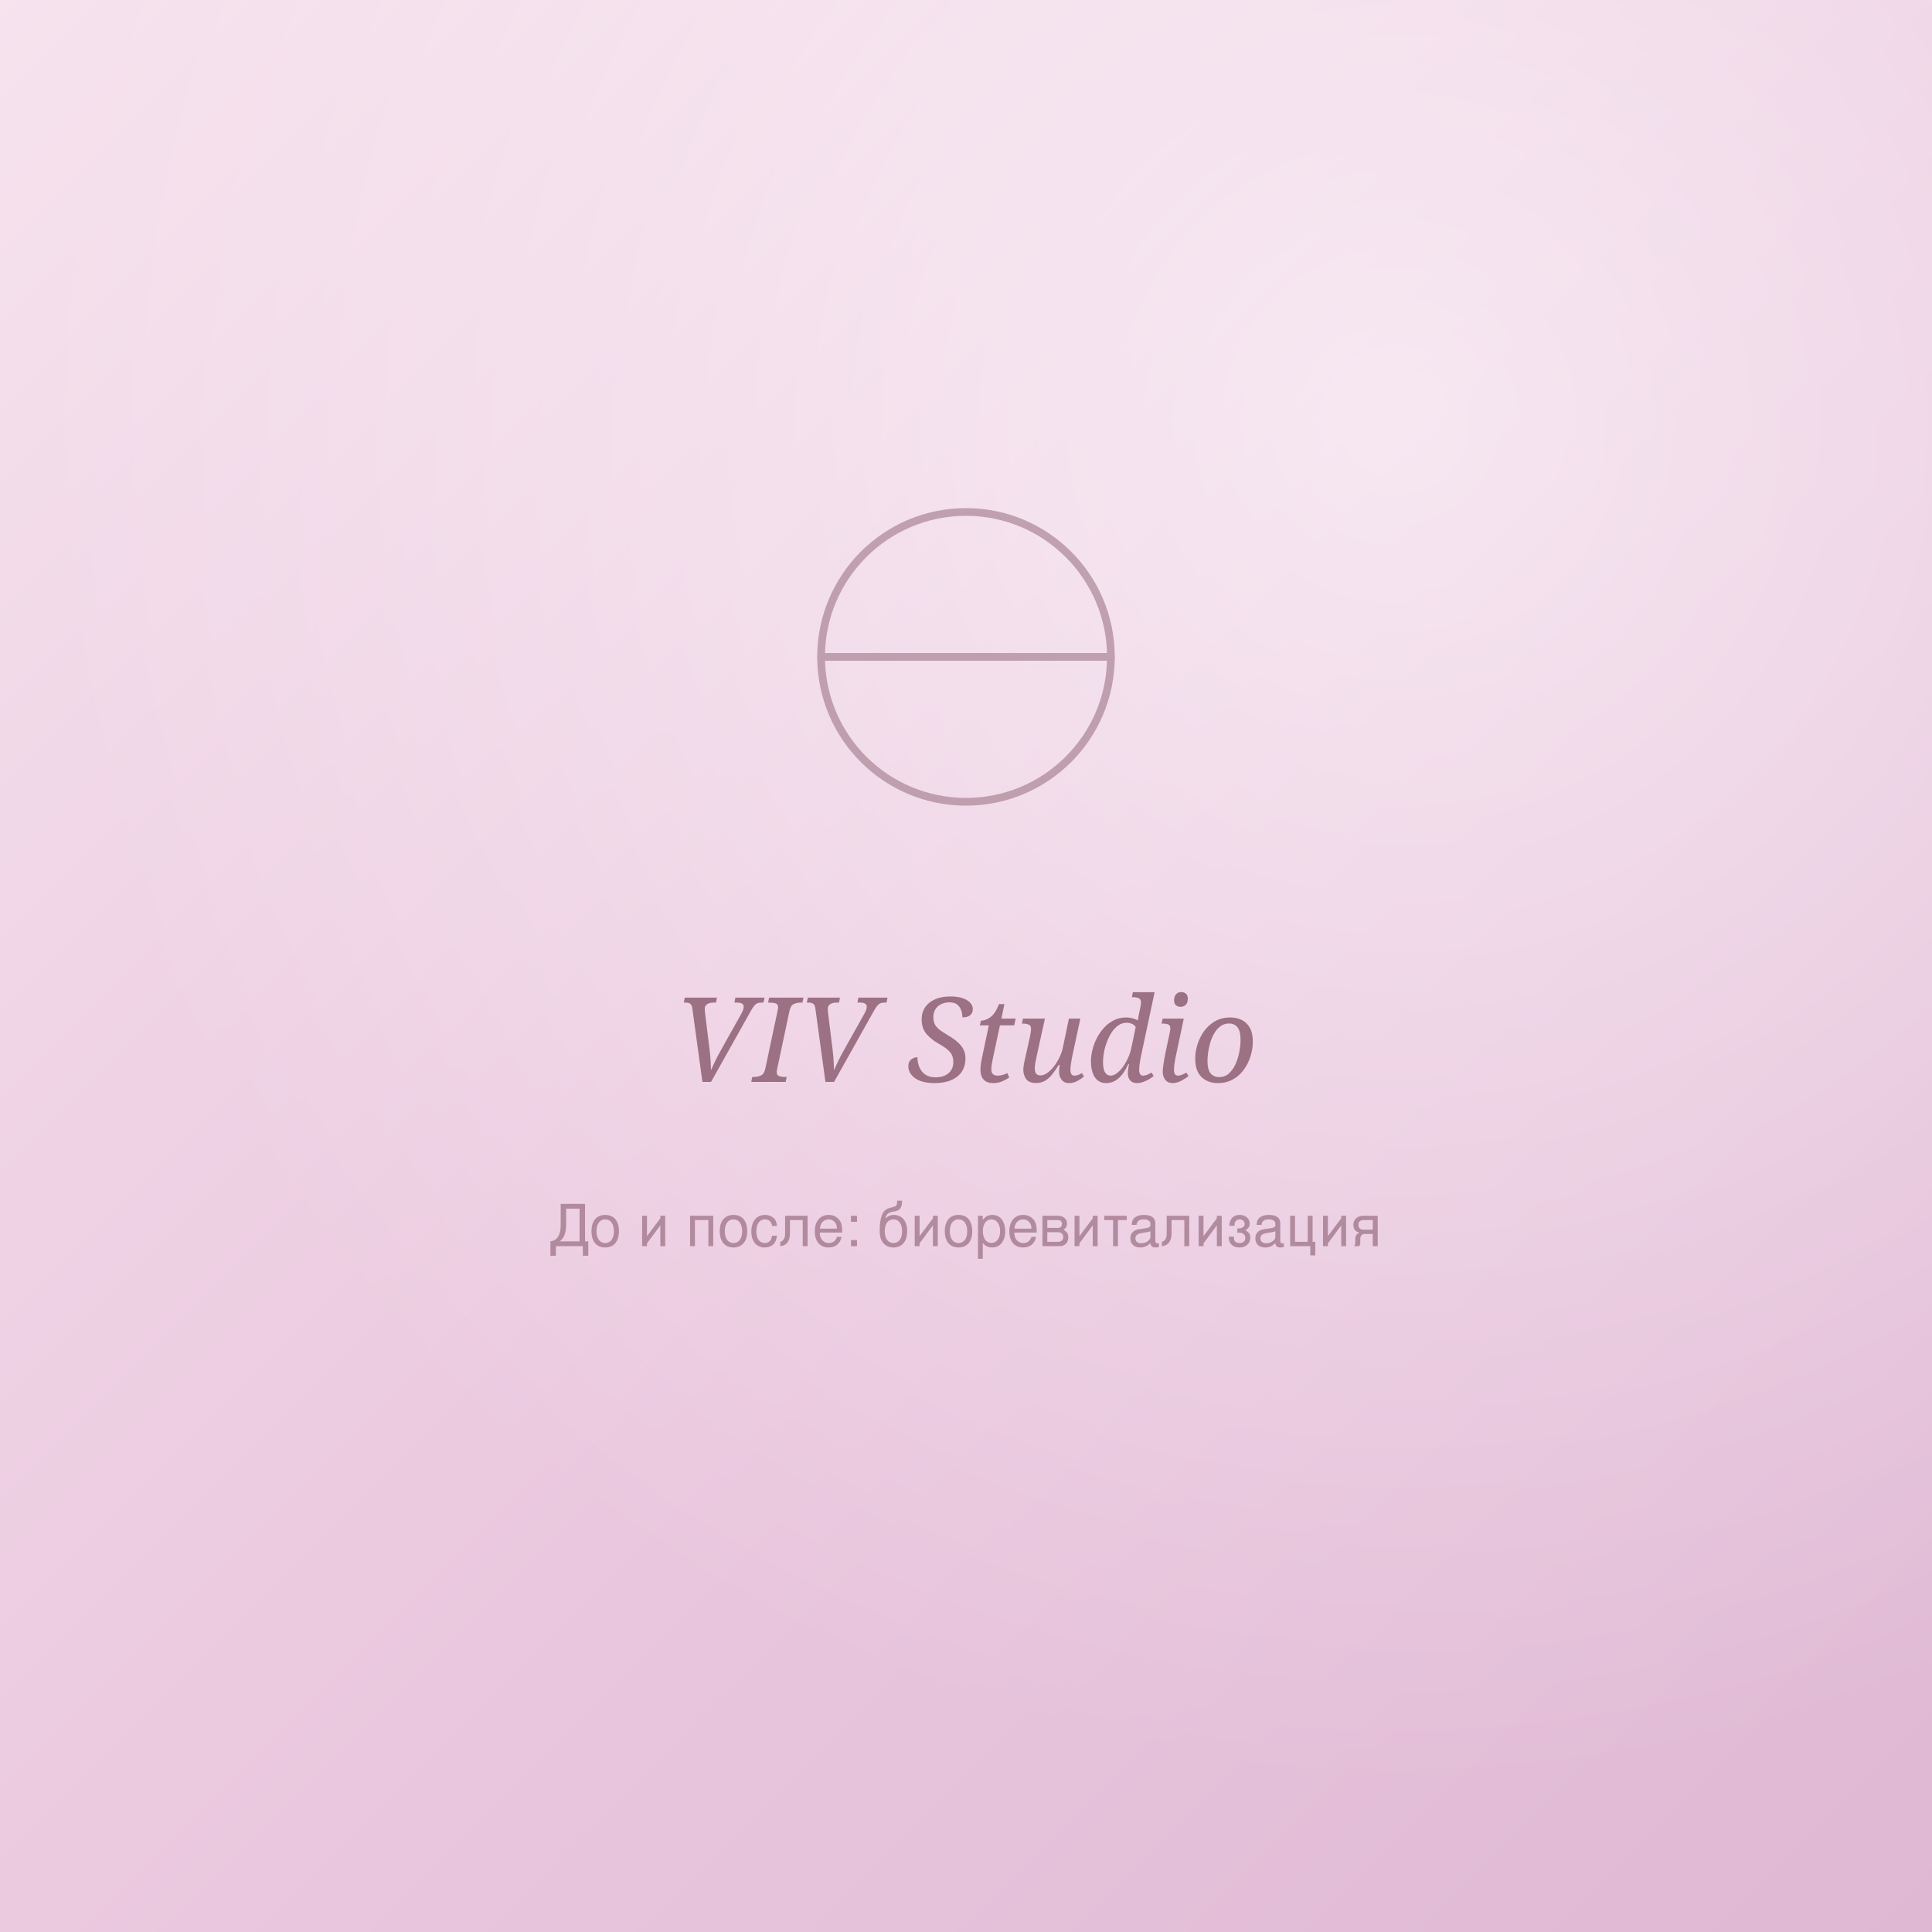
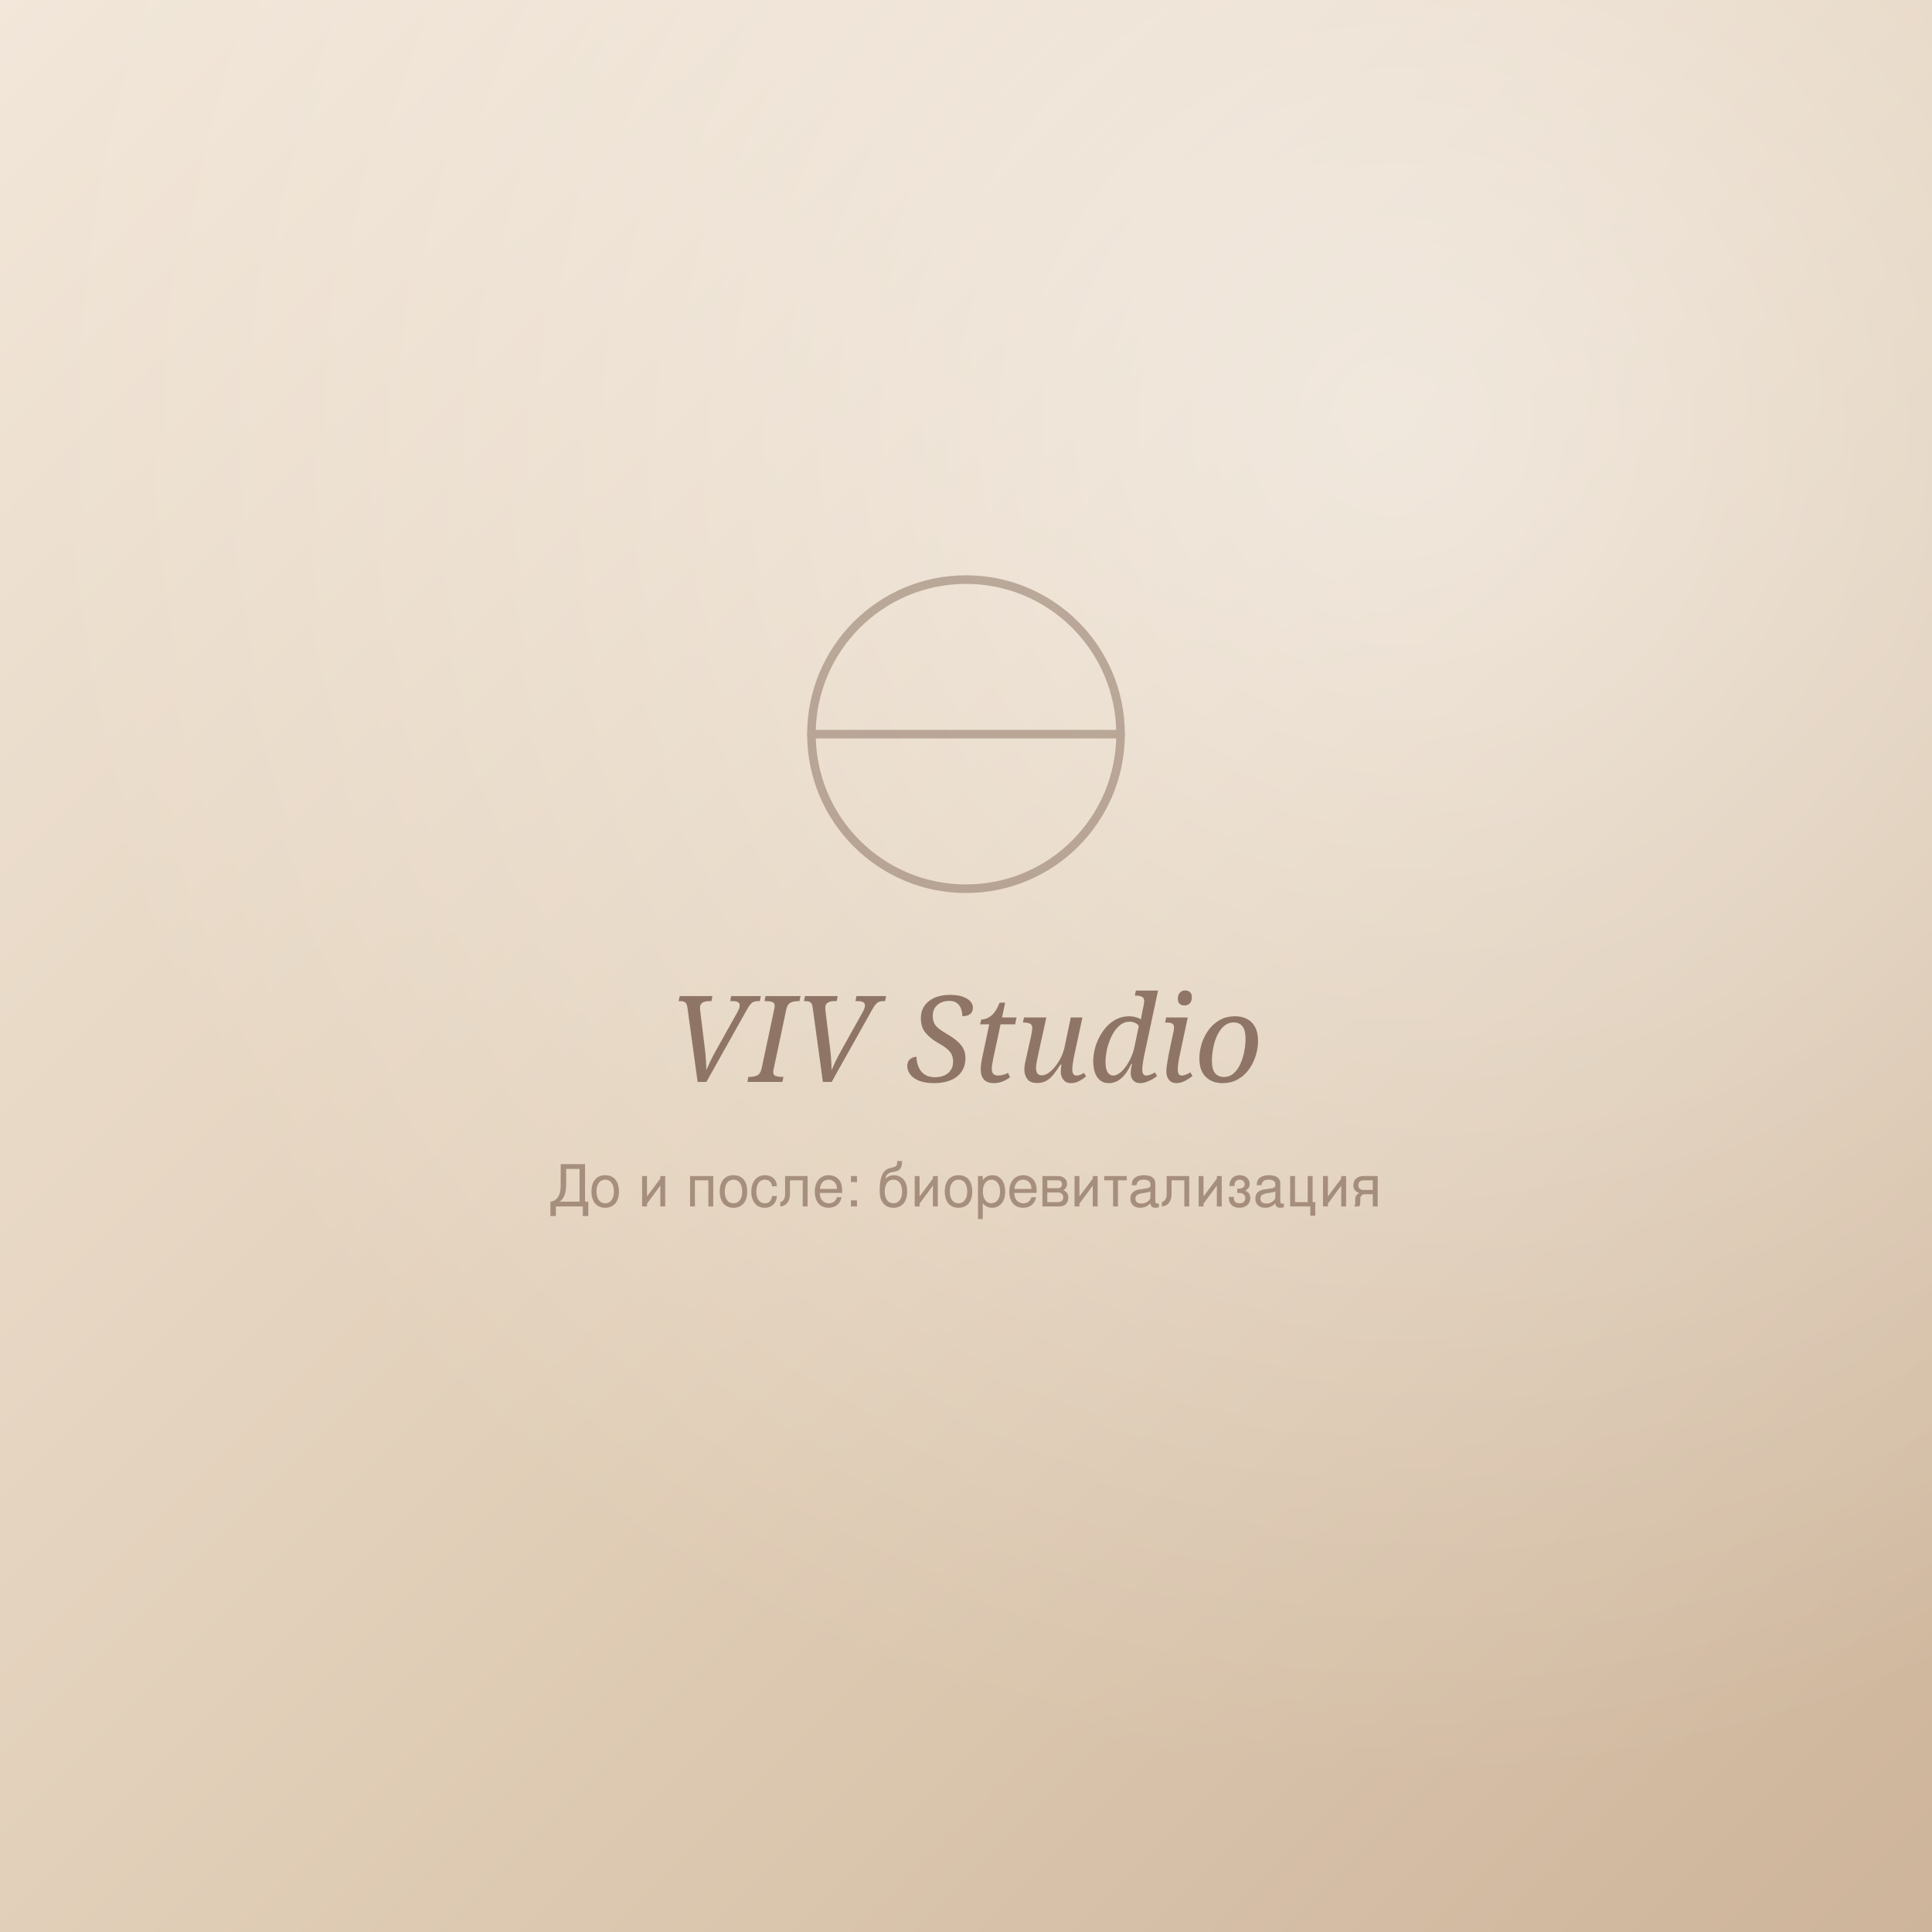
<svg xmlns="http://www.w3.org/2000/svg" viewBox="0 0 900 900" width="900" height="900" role="img">
  <defs>
    <linearGradient id="g" x1="0" y1="0" x2="1" y2="1">
-       <stop offset="0" stop-color="#F6E3EE" />
-       <stop offset=".55" stop-color="#EAC7DE" />
-       <stop offset="1" stop-color="#DFB8D4" />
+       <stop offset="0" stop-color="#F2E7DA" />
+       <stop offset=".55" stop-color="#E0CDB6" />
+       <stop offset="1" stop-color="#CDB49A" />
    </linearGradient>
    <radialGradient id="s" cx=".72" cy=".22" r=".7">
-       <stop offset="0" stop-color="#FFFFFF" stop-opacity=".55" />
+       <stop offset="0" stop-color="#FFFFFF" stop-opacity=".5" />
      <stop offset="1" stop-color="#FFFFFF" stop-opacity="0" />
    </radialGradient>
  </defs>
  <rect width="900" height="900" fill="url(#g)" />
  <rect width="900" height="900" fill="url(#s)" />
-   <g opacity=".5" fill="none" stroke="#8C5F72" stroke-width="3.6">
-     <circle cx="450.0" cy="306.0" r="67.5" />
-     <path d="M382.5 306.0 l135.0 0" stroke-linecap="round" />
+   <g opacity=".45" fill="none" stroke="#7B5F4F" stroke-width="4.0">
+     <circle cx="450.0" cy="342" r="72" />
+     <path d="M378 342 l144 0" stroke-linecap="round" />
  </g>
-   <text x="50%" y="504" text-anchor="middle" font-family="Georgia,serif" font-style="italic" font-size="55" fill="#8C5F72" opacity=".85">VIV Studio</text>
-   <text x="50%" y="580.5" text-anchor="middle" font-family="Helvetica,Arial,sans-serif" font-size="27" fill="#8C5F72" opacity=".62">До и после: биоревитализация</text>
+   <text x="50%" y="504" text-anchor="middle" font-family="Georgia,serif" font-style="italic" font-size="56" fill="#7B5F4F" opacity=".82">VIV Studio</text>
+   <text x="50%" y="562" text-anchor="middle" font-family="Helvetica,Arial,sans-serif" font-size="27" fill="#7B5F4F" opacity=".6">До и после: биоревитализация</text>
</svg>
